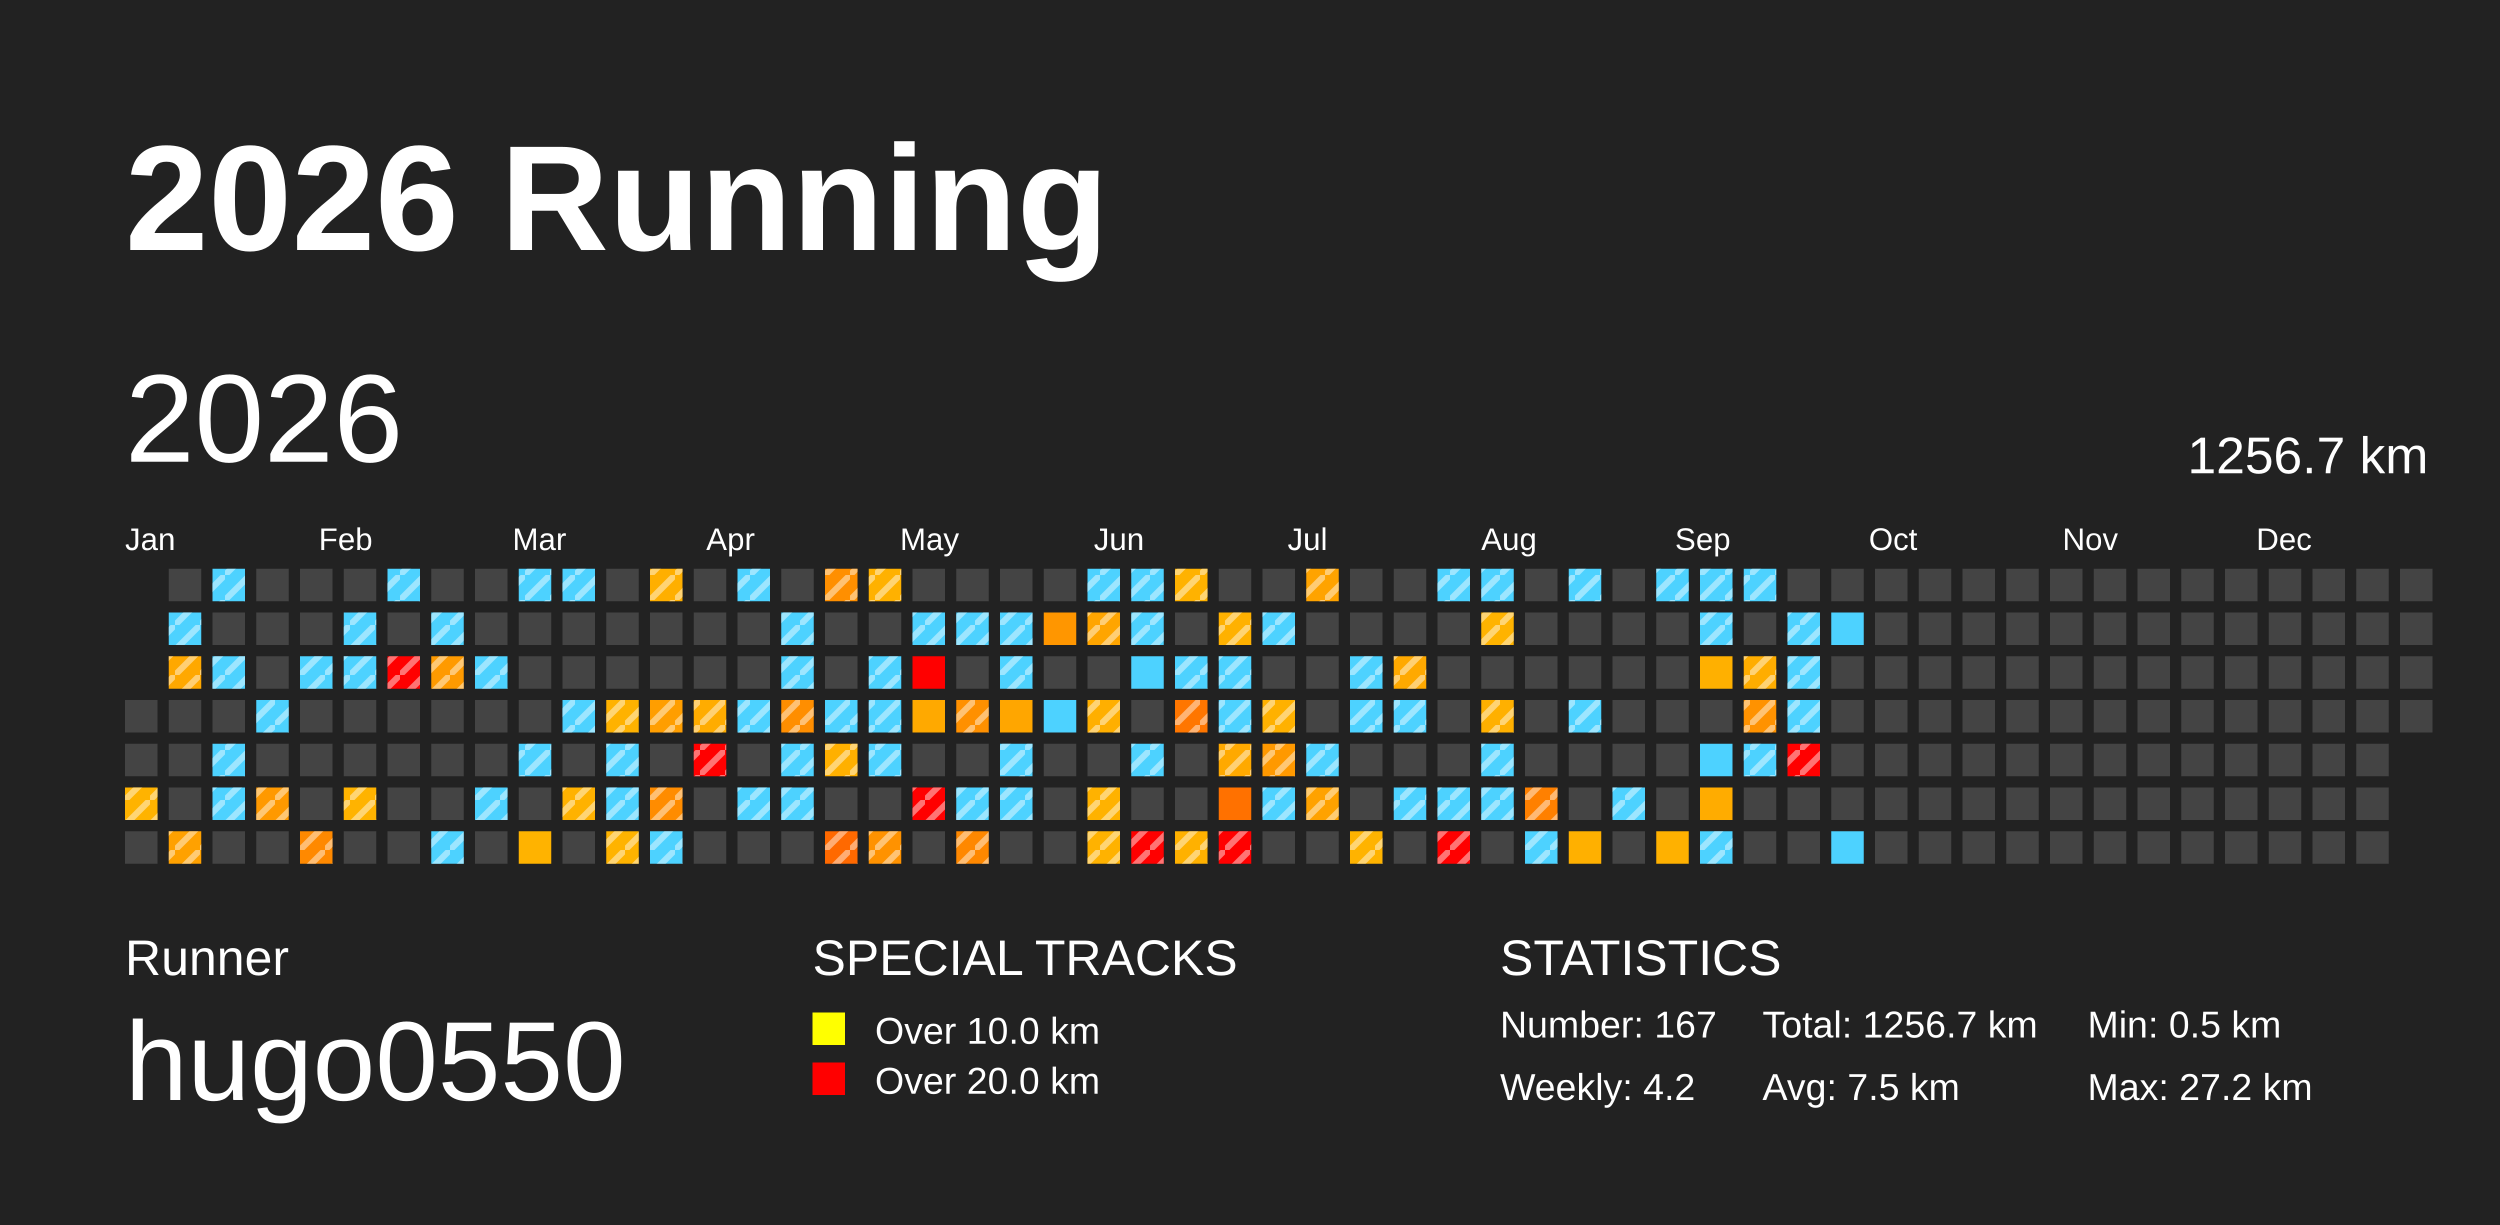
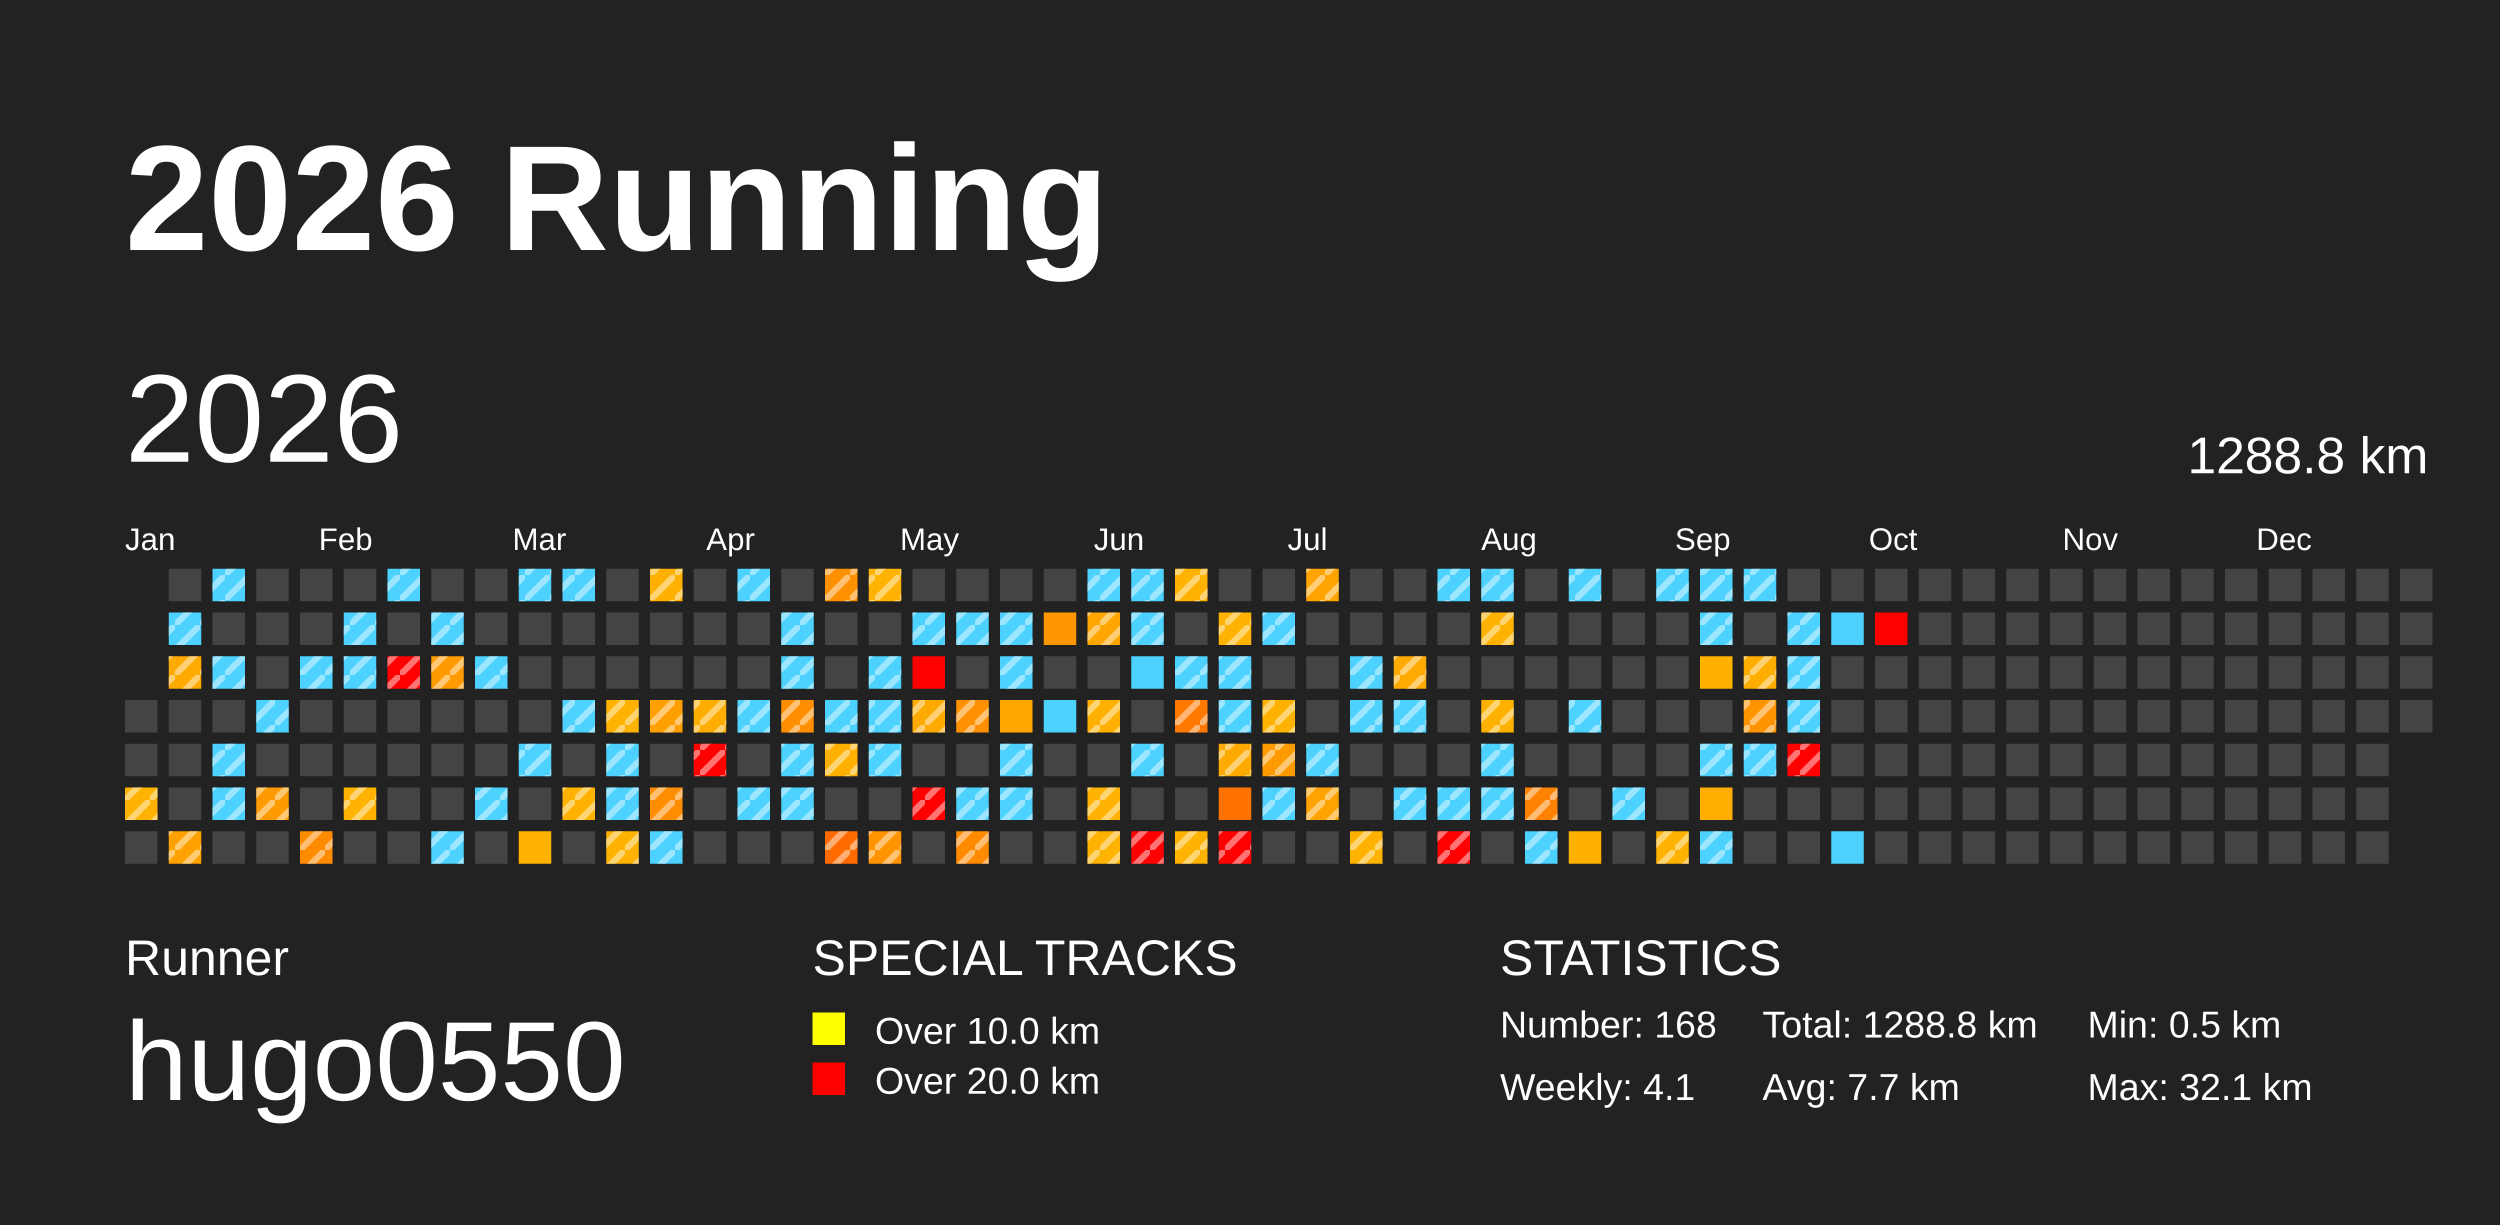
<svg xmlns="http://www.w3.org/2000/svg" baseProfile="full" height="98mm" version="1.1" viewBox="0,0,200,98" width="200mm">
  <defs>
    <pattern height="2" id="indoor-stripe" patternUnits="userSpaceOnUse" width="2">
      <line stroke="white" stroke-opacity="0.45" stroke-width="0.5" x1="0" x2="2" y1="2" y2="0" />
    </pattern>
  </defs>
  <rect fill="#222222" height="98" width="200" x="0" y="0" />
  <text fill="#FFFFFF" style="font-size:12px; font-family:Arial; font-weight:bold;" x="10" y="20">2026 Running</text>
  <text fill="#FFFFFF" style="font-size:4px; font-family:Arial" x="10" y="78">Runner</text>
  <text fill="#FFFFFF" style="font-size:9px; font-family:Arial" x="10" y="88">hugo0550</text>
  <text fill="#FFFFFF" style="font-size:4px; font-family:Arial" x="65" y="78">SPECIAL TRACKS</text>
  <rect fill="yellow" height="2.6" width="2.6" x="65" y="81" />
  <text fill="#FFFFFF" style="font-size:3px; font-family:Arial" x="70" y="83.5">Over 10.0 km</text>
  <rect fill="red" height="2.6" width="2.6" x="65" y="85" />
  <text fill="#FFFFFF" style="font-size:3px; font-family:Arial" x="70" y="87.5">Over 20.0 km</text>
  <text fill="#FFFFFF" style="font-size:4px; font-family:Arial" x="120" y="78">STATISTICS</text>
-   <text fill="#FFFFFF" style="font-size:3px; font-family:Arial" x="120" y="83">Number: 167</text>
-   <text fill="#FFFFFF" style="font-size:3px; font-family:Arial" x="120" y="88">Weekly: 4.2</text>
-   <text fill="#FFFFFF" style="font-size:3px; font-family:Arial" x="141" y="83">Total: 1256.7 km</text>
-   <text fill="#FFFFFF" style="font-size:3px; font-family:Arial" x="141" y="88">Avg: 7.5 km</text>
+   <text fill="#FFFFFF" style="font-size:3px; font-family:Arial" x="120" y="83">Number: 168</text>
+   <text fill="#FFFFFF" style="font-size:3px; font-family:Arial" x="120" y="88">Weekly: 4.1</text>
+   <text fill="#FFFFFF" style="font-size:3px; font-family:Arial" x="141" y="83">Total: 1288.8 km</text>
+   <text fill="#FFFFFF" style="font-size:3px; font-family:Arial" x="141" y="88">Avg: 7.7 km</text>
  <text fill="#FFFFFF" style="font-size:3px; font-family:Arial" x="167" y="83">Min: 0.5 km</text>
-   <text fill="#FFFFFF" style="font-size:3px; font-family:Arial" x="167" y="88">Max: 27.2 km</text>
+   <text fill="#FFFFFF" style="font-size:3px; font-family:Arial" x="167" y="88">Max: 32.1 km</text>
  <text dominant-baseline="hanging" fill="#FFFFFF" style="font-size:10.0px; font-family:Arial;" x="10" y="30">2026</text>
-   <text dominant-baseline="hanging" fill="#FFFFFF" style="font-size:4.125px; font-family:Arial;" x="175" y="35">1256.7 km</text>
+   <text dominant-baseline="hanging" fill="#FFFFFF" style="font-size:4.125px; font-family:Arial;" x="175" y="35">1288.8 km</text>
  <text fill="#FFFFFF" style="font-size:2.5px; font-family:Arial" x="10.0" y="44">Jan</text>
  <text fill="#FFFFFF" style="font-size:2.5px; font-family:Arial" x="25.5" y="44">Feb</text>
  <text fill="#FFFFFF" style="font-size:2.5px; font-family:Arial" x="41.0" y="44">Mar</text>
  <text fill="#FFFFFF" style="font-size:2.5px; font-family:Arial" x="56.5" y="44">Apr</text>
  <text fill="#FFFFFF" style="font-size:2.5px; font-family:Arial" x="72.0" y="44">May</text>
  <text fill="#FFFFFF" style="font-size:2.5px; font-family:Arial" x="87.5" y="44">Jun</text>
  <text fill="#FFFFFF" style="font-size:2.5px; font-family:Arial" x="103.0" y="44">Jul</text>
  <text fill="#FFFFFF" style="font-size:2.5px; font-family:Arial" x="118.5" y="44">Aug</text>
  <text fill="#FFFFFF" style="font-size:2.5px; font-family:Arial" x="134.0" y="44">Sep</text>
  <text fill="#FFFFFF" style="font-size:2.5px; font-family:Arial" x="149.5" y="44">Oct</text>
  <text fill="#FFFFFF" style="font-size:2.5px; font-family:Arial" x="165.0" y="44">Nov</text>
  <text fill="#FFFFFF" style="font-size:2.5px; font-family:Arial" x="180.5" y="44">Dec</text>
  <rect fill="#444444" height="2.6" width="2.6" x="10.0" y="56.0" />
  <rect fill="#444444" height="2.6" width="2.6" x="10.0" y="59.5" />
  <rect fill="#ffb300" height="2.6" width="2.6" x="10.0" y="63.0" />
  <rect fill="url(#indoor-stripe)" height="2.6" style="pointer-events: none;" width="2.6" x="10.0" y="63.0" />
  <rect fill="#444444" height="2.6" width="2.6" x="10.0" y="66.5" />
  <rect fill="#444444" height="2.6" width="2.6" x="13.5" y="45.5" />
  <rect fill="#4dd2ff" height="2.6" width="2.6" x="13.5" y="49.0" />
  <rect fill="url(#indoor-stripe)" height="2.6" style="pointer-events: none;" width="2.6" x="13.5" y="49.0" />
-   <rect fill="#ffa800" height="2.6" width="2.6" x="13.5" y="52.5" />
+   <rect fill="#ffaa00" height="2.6" width="2.6" x="13.5" y="52.5" />
  <rect fill="url(#indoor-stripe)" height="2.6" style="pointer-events: none;" width="2.6" x="13.5" y="52.5" />
  <rect fill="#444444" height="2.6" width="2.6" x="13.5" y="56.0" />
  <rect fill="#444444" height="2.6" width="2.6" x="13.5" y="59.5" />
  <rect fill="#444444" height="2.6" width="2.6" x="13.5" y="63.0" />
-   <rect fill="#ffa100" height="2.6" width="2.6" x="13.5" y="66.5" />
+   <rect fill="#ffa200" height="2.6" width="2.6" x="13.5" y="66.5" />
  <rect fill="url(#indoor-stripe)" height="2.6" style="pointer-events: none;" width="2.6" x="13.5" y="66.5" />
  <rect fill="#4dd2ff" height="2.6" width="2.6" x="17.0" y="45.5" />
  <rect fill="url(#indoor-stripe)" height="2.6" style="pointer-events: none;" width="2.6" x="17.0" y="45.5" />
  <rect fill="#444444" height="2.6" width="2.6" x="17.0" y="49.0" />
  <rect fill="#4dd2ff" height="2.6" width="2.6" x="17.0" y="52.5" />
  <rect fill="url(#indoor-stripe)" height="2.6" style="pointer-events: none;" width="2.6" x="17.0" y="52.5" />
  <rect fill="#444444" height="2.6" width="2.6" x="17.0" y="56.0" />
  <rect fill="#4dd2ff" height="2.6" width="2.6" x="17.0" y="59.5" />
  <rect fill="url(#indoor-stripe)" height="2.6" style="pointer-events: none;" width="2.6" x="17.0" y="59.5" />
  <rect fill="#4dd2ff" height="2.6" width="2.6" x="17.0" y="63.0" />
  <rect fill="url(#indoor-stripe)" height="2.6" style="pointer-events: none;" width="2.6" x="17.0" y="63.0" />
  <rect fill="#444444" height="2.6" width="2.6" x="17.0" y="66.5" />
  <rect fill="#444444" height="2.6" width="2.6" x="20.5" y="45.5" />
  <rect fill="#444444" height="2.6" width="2.6" x="20.5" y="49.0" />
  <rect fill="#444444" height="2.6" width="2.6" x="20.5" y="52.5" />
  <rect fill="#4dd2ff" height="2.6" width="2.6" x="20.5" y="56.0" />
  <rect fill="url(#indoor-stripe)" height="2.6" style="pointer-events: none;" width="2.6" x="20.5" y="56.0" />
  <rect fill="#444444" height="2.6" width="2.6" x="20.5" y="59.5" />
-   <rect fill="#ff9900" height="2.6" width="2.6" x="20.5" y="63.0" />
+   <rect fill="#ff9a00" height="2.6" width="2.6" x="20.5" y="63.0" />
  <rect fill="url(#indoor-stripe)" height="2.6" style="pointer-events: none;" width="2.6" x="20.5" y="63.0" />
  <rect fill="#444444" height="2.6" width="2.6" x="20.5" y="66.5" />
  <rect fill="#444444" height="2.6" width="2.6" x="24.0" y="45.5" />
  <rect fill="#444444" height="2.6" width="2.6" x="24.0" y="49.0" />
  <rect fill="#4dd2ff" height="2.6" width="2.6" x="24.0" y="52.5" />
  <rect fill="url(#indoor-stripe)" height="2.6" style="pointer-events: none;" width="2.6" x="24.0" y="52.5" />
  <rect fill="#444444" height="2.6" width="2.6" x="24.0" y="56.0" />
  <rect fill="#444444" height="2.6" width="2.6" x="24.0" y="59.5" />
  <rect fill="#444444" height="2.6" width="2.6" x="24.0" y="63.0" />
-   <rect fill="#ff8900" height="2.6" width="2.6" x="24.0" y="66.5" />
+   <rect fill="#ff8b00" height="2.6" width="2.6" x="24.0" y="66.5" />
  <rect fill="url(#indoor-stripe)" height="2.6" style="pointer-events: none;" width="2.6" x="24.0" y="66.5" />
  <rect fill="#444444" height="2.6" width="2.6" x="27.5" y="45.5" />
  <rect fill="#4dd2ff" height="2.6" width="2.6" x="27.5" y="49.0" />
  <rect fill="url(#indoor-stripe)" height="2.6" style="pointer-events: none;" width="2.6" x="27.5" y="49.0" />
  <rect fill="#4dd2ff" height="2.6" width="2.6" x="27.5" y="52.5" />
  <rect fill="url(#indoor-stripe)" height="2.6" style="pointer-events: none;" width="2.6" x="27.5" y="52.5" />
  <rect fill="#444444" height="2.6" width="2.6" x="27.5" y="56.0" />
  <rect fill="#444444" height="2.6" width="2.6" x="27.5" y="59.5" />
  <rect fill="#ffb300" height="2.6" width="2.6" x="27.5" y="63.0" />
  <rect fill="url(#indoor-stripe)" height="2.6" style="pointer-events: none;" width="2.6" x="27.5" y="63.0" />
  <rect fill="#444444" height="2.6" width="2.6" x="27.5" y="66.5" />
  <rect fill="#4dd2ff" height="2.6" width="2.6" x="31.0" y="45.5" />
  <rect fill="url(#indoor-stripe)" height="2.6" style="pointer-events: none;" width="2.6" x="31.0" y="45.5" />
  <rect fill="#444444" height="2.6" width="2.6" x="31.0" y="49.0" />
  <rect fill="red" height="2.6" width="2.6" x="31.0" y="52.5" />
  <rect fill="url(#indoor-stripe)" height="2.6" style="pointer-events: none;" width="2.6" x="31.0" y="52.5" />
  <rect fill="#444444" height="2.6" width="2.6" x="31.0" y="56.0" />
  <rect fill="#444444" height="2.6" width="2.6" x="31.0" y="59.5" />
  <rect fill="#444444" height="2.6" width="2.6" x="31.0" y="63.0" />
  <rect fill="#444444" height="2.6" width="2.6" x="31.0" y="66.5" />
  <rect fill="#444444" height="2.6" width="2.6" x="34.5" y="45.5" />
  <rect fill="#4dd2ff" height="2.6" width="2.6" x="34.5" y="49.0" />
  <rect fill="url(#indoor-stripe)" height="2.6" style="pointer-events: none;" width="2.6" x="34.5" y="49.0" />
-   <rect fill="#ff9a00" height="2.6" width="2.6" x="34.5" y="52.5" />
+   <rect fill="#ff9b00" height="2.6" width="2.6" x="34.5" y="52.5" />
  <rect fill="url(#indoor-stripe)" height="2.6" style="pointer-events: none;" width="2.6" x="34.5" y="52.5" />
  <rect fill="#444444" height="2.6" width="2.6" x="34.5" y="56.0" />
  <rect fill="#444444" height="2.6" width="2.6" x="34.5" y="59.5" />
  <rect fill="#444444" height="2.6" width="2.6" x="34.5" y="63.0" />
  <rect fill="#4dd2ff" height="2.6" width="2.6" x="34.5" y="66.5" />
  <rect fill="url(#indoor-stripe)" height="2.6" style="pointer-events: none;" width="2.6" x="34.5" y="66.5" />
  <rect fill="#444444" height="2.6" width="2.6" x="38.0" y="45.5" />
  <rect fill="#444444" height="2.6" width="2.6" x="38.0" y="49.0" />
  <rect fill="#4dd2ff" height="2.6" width="2.6" x="38.0" y="52.5" />
  <rect fill="url(#indoor-stripe)" height="2.6" style="pointer-events: none;" width="2.6" x="38.0" y="52.5" />
  <rect fill="#444444" height="2.6" width="2.6" x="38.0" y="56.0" />
  <rect fill="#444444" height="2.6" width="2.6" x="38.0" y="59.5" />
  <rect fill="#4dd2ff" height="2.6" width="2.6" x="38.0" y="63.0" />
  <rect fill="url(#indoor-stripe)" height="2.6" style="pointer-events: none;" width="2.6" x="38.0" y="63.0" />
  <rect fill="#444444" height="2.6" width="2.6" x="38.0" y="66.5" />
  <rect fill="#4dd2ff" height="2.6" width="2.6" x="41.5" y="45.5" />
  <rect fill="url(#indoor-stripe)" height="2.6" style="pointer-events: none;" width="2.6" x="41.5" y="45.5" />
  <rect fill="#444444" height="2.6" width="2.6" x="41.5" y="49.0" />
  <rect fill="#444444" height="2.6" width="2.6" x="41.5" y="52.5" />
  <rect fill="#444444" height="2.6" width="2.6" x="41.5" y="56.0" />
  <rect fill="#4dd2ff" height="2.6" width="2.6" x="41.5" y="59.5" />
  <rect fill="url(#indoor-stripe)" height="2.6" style="pointer-events: none;" width="2.6" x="41.5" y="59.5" />
  <rect fill="#444444" height="2.6" width="2.6" x="41.5" y="63.0" />
  <rect fill="#ffb300" height="2.6" width="2.6" x="41.5" y="66.5" />
  <rect fill="#4dd2ff" height="2.6" width="2.6" x="45.0" y="45.5" />
  <rect fill="url(#indoor-stripe)" height="2.6" style="pointer-events: none;" width="2.6" x="45.0" y="45.5" />
  <rect fill="#444444" height="2.6" width="2.6" x="45.0" y="49.0" />
  <rect fill="#444444" height="2.6" width="2.6" x="45.0" y="52.5" />
  <rect fill="#4dd2ff" height="2.6" width="2.6" x="45.0" y="56.0" />
  <rect fill="url(#indoor-stripe)" height="2.6" style="pointer-events: none;" width="2.6" x="45.0" y="56.0" />
  <rect fill="#444444" height="2.6" width="2.6" x="45.0" y="59.5" />
-   <rect fill="#ffb200" height="2.6" width="2.6" x="45.0" y="63.0" />
+   <rect fill="#ffb300" height="2.6" width="2.6" x="45.0" y="63.0" />
  <rect fill="url(#indoor-stripe)" height="2.6" style="pointer-events: none;" width="2.6" x="45.0" y="63.0" />
  <rect fill="#444444" height="2.6" width="2.6" x="45.0" y="66.5" />
  <rect fill="#444444" height="2.6" width="2.6" x="48.5" y="45.5" />
  <rect fill="#444444" height="2.6" width="2.6" x="48.5" y="49.0" />
  <rect fill="#444444" height="2.6" width="2.6" x="48.5" y="52.5" />
-   <rect fill="#ffb200" height="2.6" width="2.6" x="48.5" y="56.0" />
+   <rect fill="#ffb300" height="2.6" width="2.6" x="48.5" y="56.0" />
  <rect fill="url(#indoor-stripe)" height="2.6" style="pointer-events: none;" width="2.6" x="48.5" y="56.0" />
  <rect fill="#4dd2ff" height="2.6" width="2.6" x="48.5" y="59.5" />
  <rect fill="url(#indoor-stripe)" height="2.6" style="pointer-events: none;" width="2.6" x="48.5" y="59.5" />
  <rect fill="#4dd2ff" height="2.6" width="2.6" x="48.5" y="63.0" />
  <rect fill="url(#indoor-stripe)" height="2.6" style="pointer-events: none;" width="2.6" x="48.5" y="63.0" />
  <rect fill="#ffb300" height="2.6" width="2.6" x="48.5" y="66.5" />
  <rect fill="url(#indoor-stripe)" height="2.6" style="pointer-events: none;" width="2.6" x="48.5" y="66.5" />
-   <rect fill="#ffaf00" height="2.6" width="2.6" x="52.0" y="45.5" />
+   <rect fill="#ffb000" height="2.6" width="2.6" x="52.0" y="45.5" />
  <rect fill="url(#indoor-stripe)" height="2.6" style="pointer-events: none;" width="2.6" x="52.0" y="45.5" />
  <rect fill="#444444" height="2.6" width="2.6" x="52.0" y="49.0" />
  <rect fill="#444444" height="2.6" width="2.6" x="52.0" y="52.5" />
-   <rect fill="#ff9e00" height="2.6" width="2.6" x="52.0" y="56.0" />
+   <rect fill="#ff9f00" height="2.6" width="2.6" x="52.0" y="56.0" />
  <rect fill="url(#indoor-stripe)" height="2.6" style="pointer-events: none;" width="2.6" x="52.0" y="56.0" />
  <rect fill="#444444" height="2.6" width="2.6" x="52.0" y="59.5" />
-   <rect fill="#ff8c00" height="2.6" width="2.6" x="52.0" y="63.0" />
+   <rect fill="#ff8d00" height="2.6" width="2.6" x="52.0" y="63.0" />
  <rect fill="url(#indoor-stripe)" height="2.6" style="pointer-events: none;" width="2.6" x="52.0" y="63.0" />
  <rect fill="#4dd2ff" height="2.6" width="2.6" x="52.0" y="66.5" />
  <rect fill="url(#indoor-stripe)" height="2.6" style="pointer-events: none;" width="2.6" x="52.0" y="66.5" />
  <rect fill="#444444" height="2.6" width="2.6" x="55.5" y="45.5" />
  <rect fill="#444444" height="2.6" width="2.6" x="55.5" y="49.0" />
  <rect fill="#444444" height="2.6" width="2.6" x="55.5" y="52.5" />
-   <rect fill="#ffac00" height="2.6" width="2.6" x="55.5" y="56.0" />
+   <rect fill="#ffad00" height="2.6" width="2.6" x="55.5" y="56.0" />
  <rect fill="url(#indoor-stripe)" height="2.6" style="pointer-events: none;" width="2.6" x="55.5" y="56.0" />
  <rect fill="red" height="2.6" width="2.6" x="55.5" y="59.5" />
  <rect fill="url(#indoor-stripe)" height="2.6" style="pointer-events: none;" width="2.6" x="55.5" y="59.5" />
  <rect fill="#444444" height="2.6" width="2.6" x="55.5" y="63.0" />
  <rect fill="#444444" height="2.6" width="2.6" x="55.5" y="66.5" />
  <rect fill="#4dd2ff" height="2.6" width="2.6" x="59.0" y="45.5" />
  <rect fill="url(#indoor-stripe)" height="2.6" style="pointer-events: none;" width="2.6" x="59.0" y="45.5" />
  <rect fill="#444444" height="2.6" width="2.6" x="59.0" y="49.0" />
  <rect fill="#444444" height="2.6" width="2.6" x="59.0" y="52.5" />
  <rect fill="#4dd2ff" height="2.6" width="2.6" x="59.0" y="56.0" />
  <rect fill="url(#indoor-stripe)" height="2.6" style="pointer-events: none;" width="2.6" x="59.0" y="56.0" />
  <rect fill="#444444" height="2.6" width="2.6" x="59.0" y="59.5" />
  <rect fill="#4dd2ff" height="2.6" width="2.6" x="59.0" y="63.0" />
  <rect fill="url(#indoor-stripe)" height="2.6" style="pointer-events: none;" width="2.6" x="59.0" y="63.0" />
  <rect fill="#444444" height="2.6" width="2.6" x="59.0" y="66.5" />
  <rect fill="#444444" height="2.6" width="2.6" x="62.5" y="45.5" />
  <rect fill="#4dd2ff" height="2.6" width="2.6" x="62.5" y="49.0" />
  <rect fill="url(#indoor-stripe)" height="2.6" style="pointer-events: none;" width="2.6" x="62.5" y="49.0" />
  <rect fill="#4dd2ff" height="2.6" width="2.6" x="62.5" y="52.5" />
  <rect fill="url(#indoor-stripe)" height="2.6" style="pointer-events: none;" width="2.6" x="62.5" y="52.5" />
-   <rect fill="#ff8e00" height="2.6" width="2.6" x="62.5" y="56.0" />
+   <rect fill="#ff8f00" height="2.6" width="2.6" x="62.5" y="56.0" />
  <rect fill="url(#indoor-stripe)" height="2.6" style="pointer-events: none;" width="2.6" x="62.5" y="56.0" />
  <rect fill="#4dd2ff" height="2.6" width="2.6" x="62.5" y="59.5" />
  <rect fill="url(#indoor-stripe)" height="2.6" style="pointer-events: none;" width="2.6" x="62.5" y="59.5" />
  <rect fill="#4dd2ff" height="2.6" width="2.6" x="62.5" y="63.0" />
  <rect fill="url(#indoor-stripe)" height="2.6" style="pointer-events: none;" width="2.6" x="62.5" y="63.0" />
  <rect fill="#444444" height="2.6" width="2.6" x="62.5" y="66.5" />
-   <rect fill="#ff8f00" height="2.6" width="2.6" x="66.0" y="45.5" />
+   <rect fill="#ff9000" height="2.6" width="2.6" x="66.0" y="45.5" />
  <rect fill="url(#indoor-stripe)" height="2.6" style="pointer-events: none;" width="2.6" x="66.0" y="45.5" />
  <rect fill="#444444" height="2.6" width="2.6" x="66.0" y="49.0" />
  <rect fill="#444444" height="2.6" width="2.6" x="66.0" y="52.5" />
  <rect fill="#4dd2ff" height="2.6" width="2.6" x="66.0" y="56.0" />
  <rect fill="url(#indoor-stripe)" height="2.6" style="pointer-events: none;" width="2.6" x="66.0" y="56.0" />
  <rect fill="#ffb000" height="2.6" width="2.6" x="66.0" y="59.5" />
  <rect fill="url(#indoor-stripe)" height="2.6" style="pointer-events: none;" width="2.6" x="66.0" y="59.5" />
  <rect fill="#444444" height="2.6" width="2.6" x="66.0" y="63.0" />
-   <rect fill="#ff6900" height="2.6" width="2.6" x="66.0" y="66.5" />
+   <rect fill="#ff6b00" height="2.6" width="2.6" x="66.0" y="66.5" />
  <rect fill="url(#indoor-stripe)" height="2.6" style="pointer-events: none;" width="2.6" x="66.0" y="66.5" />
-   <rect fill="#ffb100" height="2.6" width="2.6" x="69.5" y="45.5" />
+   <rect fill="#ffb200" height="2.6" width="2.6" x="69.5" y="45.5" />
  <rect fill="url(#indoor-stripe)" height="2.6" style="pointer-events: none;" width="2.6" x="69.5" y="45.5" />
  <rect fill="#444444" height="2.6" width="2.6" x="69.5" y="49.0" />
  <rect fill="#4dd2ff" height="2.6" width="2.6" x="69.5" y="52.5" />
  <rect fill="url(#indoor-stripe)" height="2.6" style="pointer-events: none;" width="2.6" x="69.5" y="52.5" />
  <rect fill="#4dd2ff" height="2.6" width="2.6" x="69.5" y="56.0" />
  <rect fill="url(#indoor-stripe)" height="2.6" style="pointer-events: none;" width="2.6" x="69.5" y="56.0" />
  <rect fill="#4dd2ff" height="2.6" width="2.6" x="69.5" y="59.5" />
  <rect fill="url(#indoor-stripe)" height="2.6" style="pointer-events: none;" width="2.6" x="69.5" y="59.5" />
  <rect fill="#444444" height="2.6" width="2.6" x="69.5" y="63.0" />
-   <rect fill="#ff9200" height="2.6" width="2.6" x="69.5" y="66.5" />
+   <rect fill="#ff9300" height="2.6" width="2.6" x="69.5" y="66.5" />
  <rect fill="url(#indoor-stripe)" height="2.6" style="pointer-events: none;" width="2.6" x="69.5" y="66.5" />
  <rect fill="#444444" height="2.6" width="2.6" x="73.0" y="45.5" />
  <rect fill="#4dd2ff" height="2.6" width="2.6" x="73.0" y="49.0" />
  <rect fill="url(#indoor-stripe)" height="2.6" style="pointer-events: none;" width="2.6" x="73.0" y="49.0" />
  <rect fill="red" height="2.6" width="2.6" x="73.0" y="52.5" />
-   <rect fill="#ffa900" height="2.6" width="2.6" x="73.0" y="56.0" />
+   <rect fill="#ffaa00" height="2.6" width="2.6" x="73.0" y="56.0" />
+   <rect fill="url(#indoor-stripe)" height="2.6" style="pointer-events: none;" width="2.6" x="73.0" y="56.0" />
  <rect fill="#444444" height="2.6" width="2.6" x="73.0" y="59.5" />
  <rect fill="red" height="2.6" width="2.6" x="73.0" y="63.0" />
  <rect fill="url(#indoor-stripe)" height="2.6" style="pointer-events: none;" width="2.6" x="73.0" y="63.0" />
  <rect fill="#444444" height="2.6" width="2.6" x="73.0" y="66.5" />
  <rect fill="#444444" height="2.6" width="2.6" x="76.5" y="45.5" />
  <rect fill="#4dd2ff" height="2.6" width="2.6" x="76.5" y="49.0" />
  <rect fill="url(#indoor-stripe)" height="2.6" style="pointer-events: none;" width="2.6" x="76.5" y="49.0" />
  <rect fill="#444444" height="2.6" width="2.6" x="76.5" y="52.5" />
-   <rect fill="#ff9000" height="2.6" width="2.6" x="76.5" y="56.0" />
+   <rect fill="#ff9100" height="2.6" width="2.6" x="76.5" y="56.0" />
  <rect fill="url(#indoor-stripe)" height="2.6" style="pointer-events: none;" width="2.6" x="76.5" y="56.0" />
  <rect fill="#444444" height="2.6" width="2.6" x="76.5" y="59.5" />
  <rect fill="#4dd2ff" height="2.6" width="2.6" x="76.5" y="63.0" />
  <rect fill="url(#indoor-stripe)" height="2.6" style="pointer-events: none;" width="2.6" x="76.5" y="63.0" />
-   <rect fill="#ff8800" height="2.6" width="2.6" x="76.5" y="66.5" />
+   <rect fill="#ff8a00" height="2.6" width="2.6" x="76.5" y="66.5" />
  <rect fill="url(#indoor-stripe)" height="2.6" style="pointer-events: none;" width="2.6" x="76.5" y="66.5" />
  <rect fill="#444444" height="2.6" width="2.6" x="80.0" y="45.5" />
  <rect fill="#4dd2ff" height="2.6" width="2.6" x="80.0" y="49.0" />
  <rect fill="url(#indoor-stripe)" height="2.6" style="pointer-events: none;" width="2.6" x="80.0" y="49.0" />
  <rect fill="#4dd2ff" height="2.6" width="2.6" x="80.0" y="52.5" />
  <rect fill="url(#indoor-stripe)" height="2.6" style="pointer-events: none;" width="2.6" x="80.0" y="52.5" />
-   <rect fill="#ffa600" height="2.6" width="2.6" x="80.0" y="56.0" />
+   <rect fill="#ffa700" height="2.6" width="2.6" x="80.0" y="56.0" />
  <rect fill="#4dd2ff" height="2.6" width="2.6" x="80.0" y="59.5" />
  <rect fill="url(#indoor-stripe)" height="2.6" style="pointer-events: none;" width="2.6" x="80.0" y="59.5" />
  <rect fill="#4dd2ff" height="2.6" width="2.6" x="80.0" y="63.0" />
  <rect fill="url(#indoor-stripe)" height="2.6" style="pointer-events: none;" width="2.6" x="80.0" y="63.0" />
  <rect fill="#444444" height="2.6" width="2.6" x="80.0" y="66.5" />
  <rect fill="#444444" height="2.6" width="2.6" x="83.5" y="45.5" />
-   <rect fill="#ff9600" height="2.6" width="2.6" x="83.5" y="49.0" />
+   <rect fill="#ff9800" height="2.6" width="2.6" x="83.5" y="49.0" />
  <rect fill="#444444" height="2.6" width="2.6" x="83.5" y="52.5" />
  <rect fill="#4dd2ff" height="2.6" width="2.6" x="83.5" y="56.0" />
  <rect fill="#444444" height="2.6" width="2.6" x="83.5" y="59.5" />
  <rect fill="#444444" height="2.6" width="2.6" x="83.5" y="63.0" />
  <rect fill="#444444" height="2.6" width="2.6" x="83.5" y="66.5" />
  <rect fill="#4dd2ff" height="2.6" width="2.6" x="87.0" y="45.5" />
  <rect fill="url(#indoor-stripe)" height="2.6" style="pointer-events: none;" width="2.6" x="87.0" y="45.5" />
-   <rect fill="#ffa500" height="2.6" width="2.6" x="87.0" y="49.0" />
+   <rect fill="#ffa600" height="2.6" width="2.6" x="87.0" y="49.0" />
  <rect fill="url(#indoor-stripe)" height="2.6" style="pointer-events: none;" width="2.6" x="87.0" y="49.0" />
  <rect fill="#444444" height="2.6" width="2.6" x="87.0" y="52.5" />
-   <rect fill="#ffaf00" height="2.6" width="2.6" x="87.0" y="56.0" />
+   <rect fill="#ffb000" height="2.6" width="2.6" x="87.0" y="56.0" />
  <rect fill="url(#indoor-stripe)" height="2.6" style="pointer-events: none;" width="2.6" x="87.0" y="56.0" />
  <rect fill="#444444" height="2.6" width="2.6" x="87.0" y="59.5" />
-   <rect fill="#ffb200" height="2.6" width="2.6" x="87.0" y="63.0" />
+   <rect fill="#ffb300" height="2.6" width="2.6" x="87.0" y="63.0" />
  <rect fill="url(#indoor-stripe)" height="2.6" style="pointer-events: none;" width="2.6" x="87.0" y="63.0" />
-   <rect fill="#ffb200" height="2.6" width="2.6" x="87.0" y="66.5" />
+   <rect fill="#ffb300" height="2.6" width="2.6" x="87.0" y="66.5" />
  <rect fill="url(#indoor-stripe)" height="2.6" style="pointer-events: none;" width="2.6" x="87.0" y="66.5" />
  <rect fill="#4dd2ff" height="2.6" width="2.6" x="90.5" y="45.5" />
  <rect fill="url(#indoor-stripe)" height="2.6" style="pointer-events: none;" width="2.6" x="90.5" y="45.5" />
  <rect fill="#4dd2ff" height="2.6" width="2.6" x="90.5" y="49.0" />
  <rect fill="url(#indoor-stripe)" height="2.6" style="pointer-events: none;" width="2.6" x="90.5" y="49.0" />
  <rect fill="#4dd2ff" height="2.6" width="2.6" x="90.5" y="52.5" />
  <rect fill="#444444" height="2.6" width="2.6" x="90.5" y="56.0" />
  <rect fill="#4dd2ff" height="2.6" width="2.6" x="90.5" y="59.5" />
  <rect fill="url(#indoor-stripe)" height="2.6" style="pointer-events: none;" width="2.6" x="90.5" y="59.5" />
  <rect fill="#444444" height="2.6" width="2.6" x="90.5" y="63.0" />
  <rect fill="red" height="2.6" width="2.6" x="90.5" y="66.5" />
  <rect fill="url(#indoor-stripe)" height="2.6" style="pointer-events: none;" width="2.6" x="90.5" y="66.5" />
-   <rect fill="#ffb200" height="2.6" width="2.6" x="94.0" y="45.5" />
+   <rect fill="#ffb300" height="2.6" width="2.6" x="94.0" y="45.5" />
  <rect fill="url(#indoor-stripe)" height="2.6" style="pointer-events: none;" width="2.6" x="94.0" y="45.5" />
  <rect fill="#444444" height="2.6" width="2.6" x="94.0" y="49.0" />
  <rect fill="#4dd2ff" height="2.6" width="2.6" x="94.0" y="52.5" />
  <rect fill="url(#indoor-stripe)" height="2.6" style="pointer-events: none;" width="2.6" x="94.0" y="52.5" />
-   <rect fill="#ff7600" height="2.6" width="2.6" x="94.0" y="56.0" />
+   <rect fill="#ff7800" height="2.6" width="2.6" x="94.0" y="56.0" />
  <rect fill="url(#indoor-stripe)" height="2.6" style="pointer-events: none;" width="2.6" x="94.0" y="56.0" />
  <rect fill="#444444" height="2.6" width="2.6" x="94.0" y="59.5" />
  <rect fill="#444444" height="2.6" width="2.6" x="94.0" y="63.0" />
-   <rect fill="#ffb100" height="2.6" width="2.6" x="94.0" y="66.5" />
+   <rect fill="#ffb200" height="2.6" width="2.6" x="94.0" y="66.5" />
  <rect fill="url(#indoor-stripe)" height="2.6" style="pointer-events: none;" width="2.6" x="94.0" y="66.5" />
  <rect fill="#444444" height="2.6" width="2.6" x="97.5" y="45.5" />
-   <rect fill="#ffb100" height="2.6" width="2.6" x="97.5" y="49.0" />
+   <rect fill="#ffb200" height="2.6" width="2.6" x="97.5" y="49.0" />
  <rect fill="url(#indoor-stripe)" height="2.6" style="pointer-events: none;" width="2.6" x="97.5" y="49.0" />
  <rect fill="#4dd2ff" height="2.6" width="2.6" x="97.5" y="52.5" />
  <rect fill="url(#indoor-stripe)" height="2.6" style="pointer-events: none;" width="2.6" x="97.5" y="52.5" />
  <rect fill="#4dd2ff" height="2.6" width="2.6" x="97.5" y="56.0" />
  <rect fill="url(#indoor-stripe)" height="2.6" style="pointer-events: none;" width="2.6" x="97.5" y="56.0" />
-   <rect fill="#ffa900" height="2.6" width="2.6" x="97.5" y="59.5" />
+   <rect fill="#ffaa00" height="2.6" width="2.6" x="97.5" y="59.5" />
  <rect fill="url(#indoor-stripe)" height="2.6" style="pointer-events: none;" width="2.6" x="97.5" y="59.5" />
-   <rect fill="#ff7100" height="2.6" width="2.6" x="97.5" y="63.0" />
+   <rect fill="#ff7200" height="2.6" width="2.6" x="97.5" y="63.0" />
  <rect fill="red" height="2.6" width="2.6" x="97.5" y="66.5" />
  <rect fill="url(#indoor-stripe)" height="2.6" style="pointer-events: none;" width="2.6" x="97.5" y="66.5" />
  <rect fill="#444444" height="2.6" width="2.6" x="101.0" y="45.5" />
  <rect fill="#4dd2ff" height="2.6" width="2.6" x="101.0" y="49.0" />
  <rect fill="url(#indoor-stripe)" height="2.6" style="pointer-events: none;" width="2.6" x="101.0" y="49.0" />
  <rect fill="#444444" height="2.6" width="2.6" x="101.0" y="52.5" />
-   <rect fill="#ffb100" height="2.6" width="2.6" x="101.0" y="56.0" />
+   <rect fill="#ffb200" height="2.6" width="2.6" x="101.0" y="56.0" />
  <rect fill="url(#indoor-stripe)" height="2.6" style="pointer-events: none;" width="2.6" x="101.0" y="56.0" />
-   <rect fill="#ff9900" height="2.6" width="2.6" x="101.0" y="59.5" />
+   <rect fill="#ff9a00" height="2.6" width="2.6" x="101.0" y="59.5" />
  <rect fill="url(#indoor-stripe)" height="2.6" style="pointer-events: none;" width="2.6" x="101.0" y="59.5" />
  <rect fill="#4dd2ff" height="2.6" width="2.6" x="101.0" y="63.0" />
  <rect fill="url(#indoor-stripe)" height="2.6" style="pointer-events: none;" width="2.6" x="101.0" y="63.0" />
  <rect fill="#444444" height="2.6" width="2.6" x="101.0" y="66.5" />
-   <rect fill="#ffa300" height="2.6" width="2.6" x="104.5" y="45.5" />
+   <rect fill="#ffa400" height="2.6" width="2.6" x="104.5" y="45.5" />
  <rect fill="url(#indoor-stripe)" height="2.6" style="pointer-events: none;" width="2.6" x="104.5" y="45.5" />
  <rect fill="#444444" height="2.6" width="2.6" x="104.5" y="49.0" />
  <rect fill="#444444" height="2.6" width="2.6" x="104.5" y="52.5" />
  <rect fill="#444444" height="2.6" width="2.6" x="104.5" y="56.0" />
  <rect fill="#4dd2ff" height="2.6" width="2.6" x="104.5" y="59.5" />
  <rect fill="url(#indoor-stripe)" height="2.6" style="pointer-events: none;" width="2.6" x="104.5" y="59.5" />
-   <rect fill="#ffa200" height="2.6" width="2.6" x="104.5" y="63.0" />
+   <rect fill="#ffa300" height="2.6" width="2.6" x="104.5" y="63.0" />
  <rect fill="url(#indoor-stripe)" height="2.6" style="pointer-events: none;" width="2.6" x="104.5" y="63.0" />
  <rect fill="#444444" height="2.6" width="2.6" x="104.5" y="66.5" />
  <rect fill="#444444" height="2.6" width="2.6" x="108.0" y="45.5" />
  <rect fill="#444444" height="2.6" width="2.6" x="108.0" y="49.0" />
  <rect fill="#4dd2ff" height="2.6" width="2.6" x="108.0" y="52.5" />
  <rect fill="url(#indoor-stripe)" height="2.6" style="pointer-events: none;" width="2.6" x="108.0" y="52.5" />
  <rect fill="#4dd2ff" height="2.6" width="2.6" x="108.0" y="56.0" />
  <rect fill="url(#indoor-stripe)" height="2.6" style="pointer-events: none;" width="2.6" x="108.0" y="56.0" />
  <rect fill="#444444" height="2.6" width="2.6" x="108.0" y="59.5" />
  <rect fill="#444444" height="2.6" width="2.6" x="108.0" y="63.0" />
  <rect fill="#ffb300" height="2.6" width="2.6" x="108.0" y="66.5" />
  <rect fill="url(#indoor-stripe)" height="2.6" style="pointer-events: none;" width="2.6" x="108.0" y="66.5" />
  <rect fill="#444444" height="2.6" width="2.6" x="111.5" y="45.5" />
  <rect fill="#444444" height="2.6" width="2.6" x="111.5" y="49.0" />
-   <rect fill="#ffa900" height="2.6" width="2.6" x="111.5" y="52.5" />
+   <rect fill="#ffaa00" height="2.6" width="2.6" x="111.5" y="52.5" />
  <rect fill="url(#indoor-stripe)" height="2.6" style="pointer-events: none;" width="2.6" x="111.5" y="52.5" />
  <rect fill="#4dd2ff" height="2.6" width="2.6" x="111.5" y="56.0" />
  <rect fill="url(#indoor-stripe)" height="2.6" style="pointer-events: none;" width="2.6" x="111.5" y="56.0" />
  <rect fill="#444444" height="2.6" width="2.6" x="111.5" y="59.5" />
  <rect fill="#4dd2ff" height="2.6" width="2.6" x="111.5" y="63.0" />
  <rect fill="url(#indoor-stripe)" height="2.6" style="pointer-events: none;" width="2.6" x="111.5" y="63.0" />
  <rect fill="#444444" height="2.6" width="2.6" x="111.5" y="66.5" />
  <rect fill="#4dd2ff" height="2.6" width="2.6" x="115.0" y="45.5" />
  <rect fill="url(#indoor-stripe)" height="2.6" style="pointer-events: none;" width="2.6" x="115.0" y="45.5" />
  <rect fill="#444444" height="2.6" width="2.6" x="115.0" y="49.0" />
  <rect fill="#444444" height="2.6" width="2.6" x="115.0" y="52.5" />
  <rect fill="#444444" height="2.6" width="2.6" x="115.0" y="56.0" />
  <rect fill="#444444" height="2.6" width="2.6" x="115.0" y="59.5" />
  <rect fill="#4dd2ff" height="2.6" width="2.6" x="115.0" y="63.0" />
  <rect fill="url(#indoor-stripe)" height="2.6" style="pointer-events: none;" width="2.6" x="115.0" y="63.0" />
  <rect fill="red" height="2.6" width="2.6" x="115.0" y="66.5" />
  <rect fill="url(#indoor-stripe)" height="2.6" style="pointer-events: none;" width="2.6" x="115.0" y="66.5" />
  <rect fill="#4dd2ff" height="2.6" width="2.6" x="118.5" y="45.5" />
  <rect fill="url(#indoor-stripe)" height="2.6" style="pointer-events: none;" width="2.6" x="118.5" y="45.5" />
  <rect fill="#ffb300" height="2.6" width="2.6" x="118.5" y="49.0" />
  <rect fill="url(#indoor-stripe)" height="2.6" style="pointer-events: none;" width="2.6" x="118.5" y="49.0" />
  <rect fill="#444444" height="2.6" width="2.6" x="118.5" y="52.5" />
-   <rect fill="#ffb000" height="2.6" width="2.6" x="118.5" y="56.0" />
+   <rect fill="#ffb100" height="2.6" width="2.6" x="118.5" y="56.0" />
  <rect fill="url(#indoor-stripe)" height="2.6" style="pointer-events: none;" width="2.6" x="118.5" y="56.0" />
  <rect fill="#4dd2ff" height="2.6" width="2.6" x="118.5" y="59.5" />
  <rect fill="url(#indoor-stripe)" height="2.6" style="pointer-events: none;" width="2.6" x="118.5" y="59.5" />
  <rect fill="#4dd2ff" height="2.6" width="2.6" x="118.5" y="63.0" />
  <rect fill="url(#indoor-stripe)" height="2.6" style="pointer-events: none;" width="2.6" x="118.5" y="63.0" />
  <rect fill="#444444" height="2.6" width="2.6" x="118.5" y="66.5" />
  <rect fill="#444444" height="2.6" width="2.6" x="122.0" y="45.5" />
  <rect fill="#444444" height="2.6" width="2.6" x="122.0" y="49.0" />
  <rect fill="#444444" height="2.6" width="2.6" x="122.0" y="52.5" />
  <rect fill="#444444" height="2.6" width="2.6" x="122.0" y="56.0" />
  <rect fill="#444444" height="2.6" width="2.6" x="122.0" y="59.5" />
-   <rect fill="#ff8000" height="2.6" width="2.6" x="122.0" y="63.0" />
+   <rect fill="#ff8200" height="2.6" width="2.6" x="122.0" y="63.0" />
  <rect fill="url(#indoor-stripe)" height="2.6" style="pointer-events: none;" width="2.6" x="122.0" y="63.0" />
  <rect fill="#4dd2ff" height="2.6" width="2.6" x="122.0" y="66.5" />
  <rect fill="url(#indoor-stripe)" height="2.6" style="pointer-events: none;" width="2.6" x="122.0" y="66.5" />
  <rect fill="#4dd2ff" height="2.6" width="2.6" x="125.5" y="45.5" />
  <rect fill="url(#indoor-stripe)" height="2.6" style="pointer-events: none;" width="2.6" x="125.5" y="45.5" />
  <rect fill="#444444" height="2.6" width="2.6" x="125.5" y="49.0" />
  <rect fill="#444444" height="2.6" width="2.6" x="125.5" y="52.5" />
  <rect fill="#4dd2ff" height="2.6" width="2.6" x="125.5" y="56.0" />
  <rect fill="url(#indoor-stripe)" height="2.6" style="pointer-events: none;" width="2.6" x="125.5" y="56.0" />
  <rect fill="#444444" height="2.6" width="2.6" x="125.5" y="59.5" />
  <rect fill="#444444" height="2.6" width="2.6" x="125.5" y="63.0" />
-   <rect fill="#ffb000" height="2.6" width="2.6" x="125.5" y="66.5" />
+   <rect fill="#ffb100" height="2.6" width="2.6" x="125.5" y="66.5" />
  <rect fill="#444444" height="2.6" width="2.6" x="129.0" y="45.5" />
  <rect fill="#444444" height="2.6" width="2.6" x="129.0" y="49.0" />
  <rect fill="#444444" height="2.6" width="2.6" x="129.0" y="52.5" />
  <rect fill="#444444" height="2.6" width="2.6" x="129.0" y="56.0" />
  <rect fill="#444444" height="2.6" width="2.6" x="129.0" y="59.5" />
  <rect fill="#4dd2ff" height="2.6" width="2.6" x="129.0" y="63.0" />
  <rect fill="url(#indoor-stripe)" height="2.6" style="pointer-events: none;" width="2.6" x="129.0" y="63.0" />
  <rect fill="#444444" height="2.6" width="2.6" x="129.0" y="66.5" />
  <rect fill="#4dd2ff" height="2.6" width="2.6" x="132.5" y="45.5" />
  <rect fill="url(#indoor-stripe)" height="2.6" style="pointer-events: none;" width="2.6" x="132.5" y="45.5" />
  <rect fill="#444444" height="2.6" width="2.6" x="132.5" y="49.0" />
  <rect fill="#444444" height="2.6" width="2.6" x="132.5" y="52.5" />
  <rect fill="#444444" height="2.6" width="2.6" x="132.5" y="56.0" />
  <rect fill="#444444" height="2.6" width="2.6" x="132.5" y="59.5" />
  <rect fill="#444444" height="2.6" width="2.6" x="132.5" y="63.0" />
-   <rect fill="#ffb100" height="2.6" width="2.6" x="132.5" y="66.5" />
+   <rect fill="#ffb200" height="2.6" width="2.6" x="132.5" y="66.5" />
+   <rect fill="url(#indoor-stripe)" height="2.6" style="pointer-events: none;" width="2.6" x="132.5" y="66.5" />
  <rect fill="#4dd2ff" height="2.6" width="2.6" x="136.0" y="45.5" />
  <rect fill="url(#indoor-stripe)" height="2.6" style="pointer-events: none;" width="2.6" x="136.0" y="45.5" />
  <rect fill="#4dd2ff" height="2.6" width="2.6" x="136.0" y="49.0" />
  <rect fill="url(#indoor-stripe)" height="2.6" style="pointer-events: none;" width="2.6" x="136.0" y="49.0" />
-   <rect fill="#ffb000" height="2.6" width="2.6" x="136.0" y="52.5" />
+   <rect fill="#ffb100" height="2.6" width="2.6" x="136.0" y="52.5" />
  <rect fill="#444444" height="2.6" width="2.6" x="136.0" y="56.0" />
  <rect fill="#4dd2ff" height="2.6" width="2.6" x="136.0" y="59.5" />
-   <rect fill="#ffac00" height="2.6" width="2.6" x="136.0" y="63.0" />
+   <rect fill="url(#indoor-stripe)" height="2.6" style="pointer-events: none;" width="2.6" x="136.0" y="59.5" />
+   <rect fill="#ffad00" height="2.6" width="2.6" x="136.0" y="63.0" />
  <rect fill="#4dd2ff" height="2.6" width="2.6" x="136.0" y="66.5" />
  <rect fill="url(#indoor-stripe)" height="2.6" style="pointer-events: none;" width="2.6" x="136.0" y="66.5" />
  <rect fill="#4dd2ff" height="2.6" width="2.6" x="139.5" y="45.5" />
  <rect fill="url(#indoor-stripe)" height="2.6" style="pointer-events: none;" width="2.6" x="139.5" y="45.5" />
  <rect fill="#444444" height="2.6" width="2.6" x="139.5" y="49.0" />
-   <rect fill="#ffad00" height="2.6" width="2.6" x="139.5" y="52.5" />
+   <rect fill="#ffae00" height="2.6" width="2.6" x="139.5" y="52.5" />
  <rect fill="url(#indoor-stripe)" height="2.6" style="pointer-events: none;" width="2.6" x="139.5" y="52.5" />
-   <rect fill="#ff9200" height="2.6" width="2.6" x="139.5" y="56.0" />
+   <rect fill="#ff9300" height="2.6" width="2.6" x="139.5" y="56.0" />
  <rect fill="url(#indoor-stripe)" height="2.6" style="pointer-events: none;" width="2.6" x="139.5" y="56.0" />
  <rect fill="#4dd2ff" height="2.6" width="2.6" x="139.5" y="59.5" />
  <rect fill="url(#indoor-stripe)" height="2.6" style="pointer-events: none;" width="2.6" x="139.5" y="59.5" />
  <rect fill="#444444" height="2.6" width="2.6" x="139.5" y="63.0" />
  <rect fill="#444444" height="2.6" width="2.6" x="139.5" y="66.5" />
  <rect fill="#444444" height="2.6" width="2.6" x="143.0" y="45.5" />
  <rect fill="#4dd2ff" height="2.6" width="2.6" x="143.0" y="49.0" />
  <rect fill="url(#indoor-stripe)" height="2.6" style="pointer-events: none;" width="2.6" x="143.0" y="49.0" />
  <rect fill="#4dd2ff" height="2.6" width="2.6" x="143.0" y="52.5" />
  <rect fill="url(#indoor-stripe)" height="2.6" style="pointer-events: none;" width="2.6" x="143.0" y="52.5" />
  <rect fill="#4dd2ff" height="2.6" width="2.6" x="143.0" y="56.0" />
  <rect fill="url(#indoor-stripe)" height="2.6" style="pointer-events: none;" width="2.6" x="143.0" y="56.0" />
  <rect fill="red" height="2.6" width="2.6" x="143.0" y="59.5" />
  <rect fill="url(#indoor-stripe)" height="2.6" style="pointer-events: none;" width="2.6" x="143.0" y="59.5" />
  <rect fill="#444444" height="2.6" width="2.6" x="143.0" y="63.0" />
  <rect fill="#444444" height="2.6" width="2.6" x="143.0" y="66.5" />
  <rect fill="#444444" height="2.6" width="2.6" x="146.5" y="45.5" />
  <rect fill="#4dd2ff" height="2.6" width="2.6" x="146.5" y="49.0" />
  <rect fill="#444444" height="2.6" width="2.6" x="146.5" y="52.5" />
  <rect fill="#444444" height="2.6" width="2.6" x="146.5" y="56.0" />
  <rect fill="#444444" height="2.6" width="2.6" x="146.5" y="59.5" />
  <rect fill="#444444" height="2.6" width="2.6" x="146.5" y="63.0" />
  <rect fill="#4dd2ff" height="2.6" width="2.6" x="146.5" y="66.5" />
  <rect fill="#444444" height="2.6" width="2.6" x="150.0" y="45.5" />
-   <rect fill="#444444" height="2.6" width="2.6" x="150.0" y="49.0" />
+   <rect fill="red" height="2.6" width="2.6" x="150.0" y="49.0" />
  <rect fill="#444444" height="2.6" width="2.6" x="150.0" y="52.5" />
  <rect fill="#444444" height="2.6" width="2.6" x="150.0" y="56.0" />
  <rect fill="#444444" height="2.6" width="2.6" x="150.0" y="59.5" />
  <rect fill="#444444" height="2.6" width="2.6" x="150.0" y="63.0" />
  <rect fill="#444444" height="2.6" width="2.6" x="150.0" y="66.5" />
  <rect fill="#444444" height="2.6" width="2.6" x="153.5" y="45.5" />
  <rect fill="#444444" height="2.6" width="2.6" x="153.5" y="49.0" />
  <rect fill="#444444" height="2.6" width="2.6" x="153.5" y="52.5" />
  <rect fill="#444444" height="2.6" width="2.6" x="153.5" y="56.0" />
  <rect fill="#444444" height="2.6" width="2.6" x="153.5" y="59.5" />
  <rect fill="#444444" height="2.6" width="2.6" x="153.5" y="63.0" />
  <rect fill="#444444" height="2.6" width="2.6" x="153.5" y="66.5" />
  <rect fill="#444444" height="2.6" width="2.6" x="157.0" y="45.5" />
  <rect fill="#444444" height="2.6" width="2.6" x="157.0" y="49.0" />
  <rect fill="#444444" height="2.6" width="2.6" x="157.0" y="52.5" />
  <rect fill="#444444" height="2.6" width="2.6" x="157.0" y="56.0" />
  <rect fill="#444444" height="2.6" width="2.6" x="157.0" y="59.5" />
  <rect fill="#444444" height="2.6" width="2.6" x="157.0" y="63.0" />
  <rect fill="#444444" height="2.6" width="2.6" x="157.0" y="66.5" />
  <rect fill="#444444" height="2.6" width="2.6" x="160.5" y="45.5" />
  <rect fill="#444444" height="2.6" width="2.6" x="160.5" y="49.0" />
  <rect fill="#444444" height="2.6" width="2.6" x="160.5" y="52.5" />
  <rect fill="#444444" height="2.6" width="2.6" x="160.5" y="56.0" />
  <rect fill="#444444" height="2.6" width="2.6" x="160.5" y="59.5" />
  <rect fill="#444444" height="2.6" width="2.6" x="160.5" y="63.0" />
  <rect fill="#444444" height="2.6" width="2.6" x="160.5" y="66.5" />
  <rect fill="#444444" height="2.6" width="2.6" x="164.0" y="45.5" />
  <rect fill="#444444" height="2.6" width="2.6" x="164.0" y="49.0" />
  <rect fill="#444444" height="2.6" width="2.6" x="164.0" y="52.5" />
  <rect fill="#444444" height="2.6" width="2.6" x="164.0" y="56.0" />
  <rect fill="#444444" height="2.6" width="2.6" x="164.0" y="59.5" />
  <rect fill="#444444" height="2.6" width="2.6" x="164.0" y="63.0" />
  <rect fill="#444444" height="2.6" width="2.6" x="164.0" y="66.5" />
  <rect fill="#444444" height="2.6" width="2.6" x="167.5" y="45.5" />
  <rect fill="#444444" height="2.6" width="2.6" x="167.5" y="49.0" />
  <rect fill="#444444" height="2.6" width="2.6" x="167.5" y="52.5" />
  <rect fill="#444444" height="2.6" width="2.6" x="167.5" y="56.0" />
  <rect fill="#444444" height="2.6" width="2.6" x="167.5" y="59.5" />
  <rect fill="#444444" height="2.6" width="2.6" x="167.5" y="63.0" />
  <rect fill="#444444" height="2.6" width="2.6" x="167.5" y="66.5" />
  <rect fill="#444444" height="2.6" width="2.6" x="171.0" y="45.5" />
  <rect fill="#444444" height="2.6" width="2.6" x="171.0" y="49.0" />
  <rect fill="#444444" height="2.6" width="2.6" x="171.0" y="52.5" />
  <rect fill="#444444" height="2.6" width="2.6" x="171.0" y="56.0" />
  <rect fill="#444444" height="2.6" width="2.6" x="171.0" y="59.5" />
  <rect fill="#444444" height="2.6" width="2.6" x="171.0" y="63.0" />
  <rect fill="#444444" height="2.6" width="2.6" x="171.0" y="66.5" />
  <rect fill="#444444" height="2.6" width="2.6" x="174.5" y="45.5" />
  <rect fill="#444444" height="2.6" width="2.6" x="174.5" y="49.0" />
  <rect fill="#444444" height="2.6" width="2.6" x="174.5" y="52.5" />
  <rect fill="#444444" height="2.6" width="2.6" x="174.5" y="56.0" />
  <rect fill="#444444" height="2.6" width="2.6" x="174.5" y="59.5" />
  <rect fill="#444444" height="2.6" width="2.6" x="174.5" y="63.0" />
  <rect fill="#444444" height="2.6" width="2.6" x="174.5" y="66.5" />
  <rect fill="#444444" height="2.6" width="2.6" x="178.0" y="45.5" />
  <rect fill="#444444" height="2.6" width="2.6" x="178.0" y="49.0" />
  <rect fill="#444444" height="2.6" width="2.6" x="178.0" y="52.5" />
  <rect fill="#444444" height="2.6" width="2.6" x="178.0" y="56.0" />
  <rect fill="#444444" height="2.6" width="2.6" x="178.0" y="59.5" />
  <rect fill="#444444" height="2.6" width="2.6" x="178.0" y="63.0" />
  <rect fill="#444444" height="2.6" width="2.6" x="178.0" y="66.5" />
  <rect fill="#444444" height="2.6" width="2.6" x="181.5" y="45.5" />
  <rect fill="#444444" height="2.6" width="2.6" x="181.5" y="49.0" />
  <rect fill="#444444" height="2.6" width="2.6" x="181.5" y="52.5" />
  <rect fill="#444444" height="2.6" width="2.6" x="181.5" y="56.0" />
  <rect fill="#444444" height="2.6" width="2.6" x="181.5" y="59.5" />
  <rect fill="#444444" height="2.6" width="2.6" x="181.5" y="63.0" />
  <rect fill="#444444" height="2.6" width="2.6" x="181.5" y="66.5" />
  <rect fill="#444444" height="2.6" width="2.6" x="185.0" y="45.5" />
  <rect fill="#444444" height="2.6" width="2.6" x="185.0" y="49.0" />
  <rect fill="#444444" height="2.6" width="2.6" x="185.0" y="52.5" />
  <rect fill="#444444" height="2.6" width="2.6" x="185.0" y="56.0" />
  <rect fill="#444444" height="2.6" width="2.6" x="185.0" y="59.5" />
  <rect fill="#444444" height="2.6" width="2.6" x="185.0" y="63.0" />
  <rect fill="#444444" height="2.6" width="2.6" x="185.0" y="66.5" />
  <rect fill="#444444" height="2.6" width="2.6" x="188.5" y="45.5" />
  <rect fill="#444444" height="2.6" width="2.6" x="188.5" y="49.0" />
  <rect fill="#444444" height="2.6" width="2.6" x="188.5" y="52.5" />
  <rect fill="#444444" height="2.6" width="2.6" x="188.5" y="56.0" />
  <rect fill="#444444" height="2.6" width="2.6" x="188.5" y="59.5" />
  <rect fill="#444444" height="2.6" width="2.6" x="188.5" y="63.0" />
  <rect fill="#444444" height="2.6" width="2.6" x="188.5" y="66.5" />
  <rect fill="#444444" height="2.6" width="2.6" x="192.0" y="45.5" />
  <rect fill="#444444" height="2.6" width="2.6" x="192.0" y="49.0" />
  <rect fill="#444444" height="2.6" width="2.6" x="192.0" y="52.5" />
  <rect fill="#444444" height="2.6" width="2.6" x="192.0" y="56.0" />
</svg>
